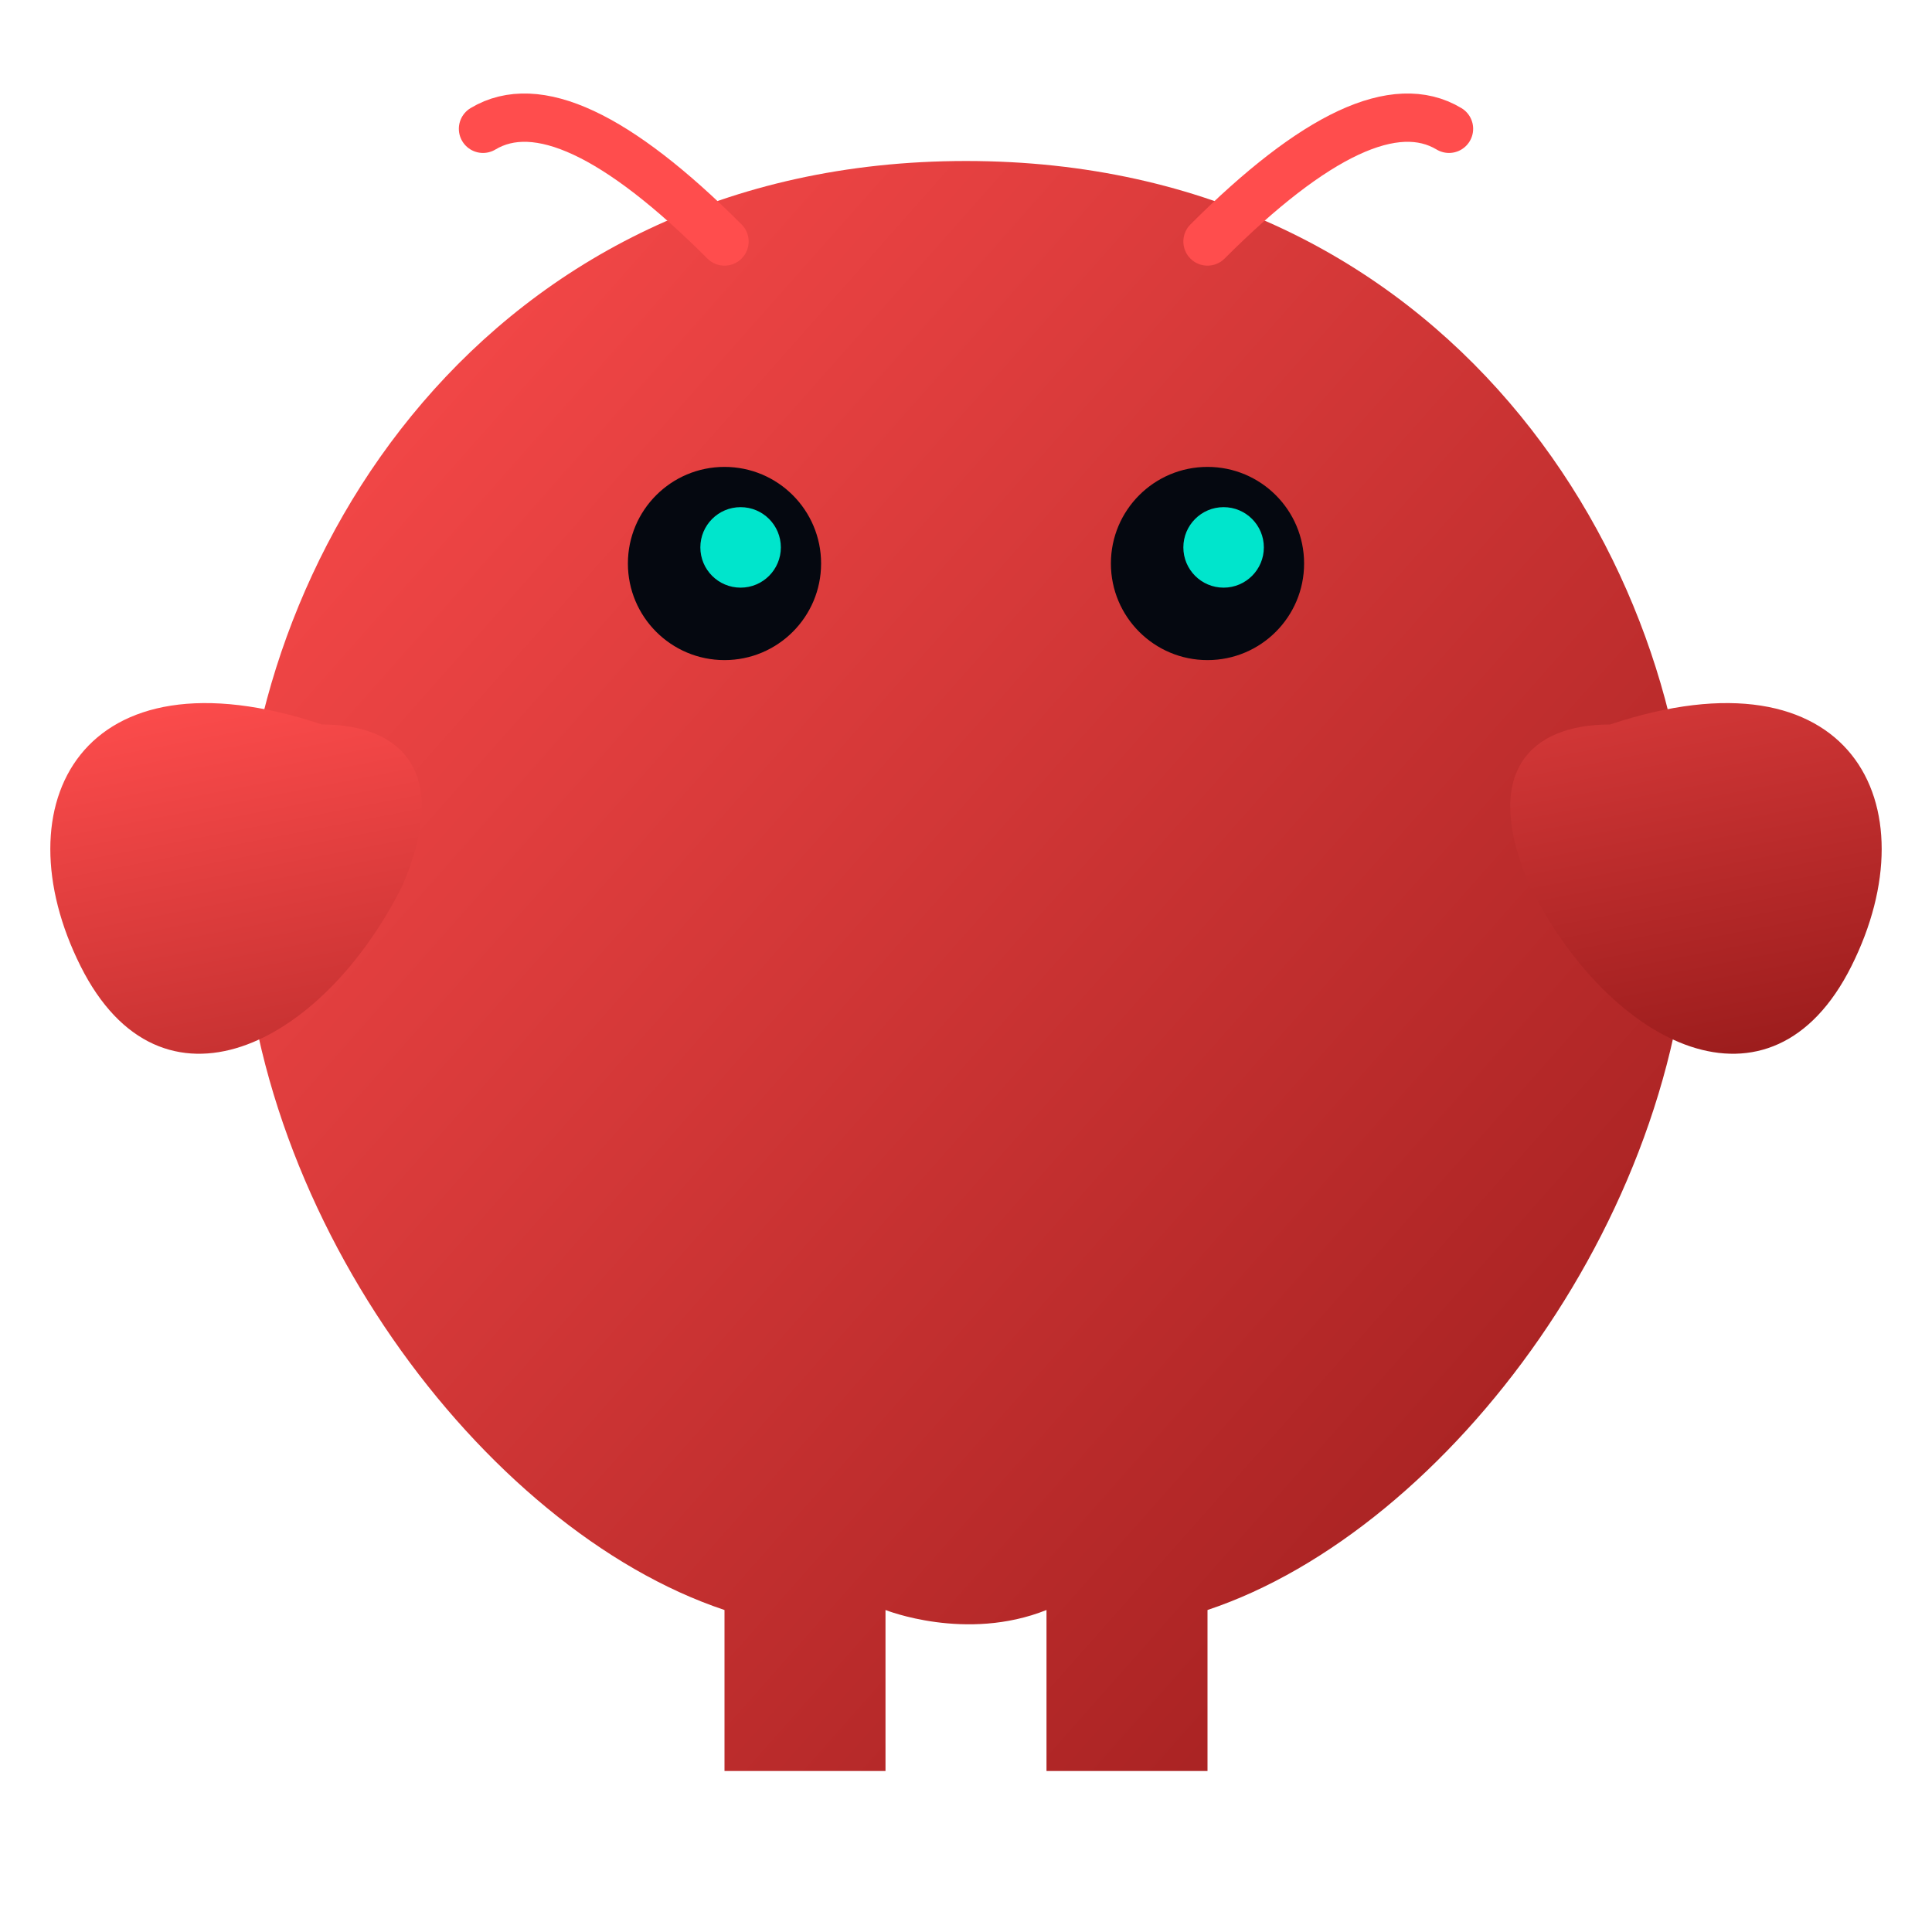
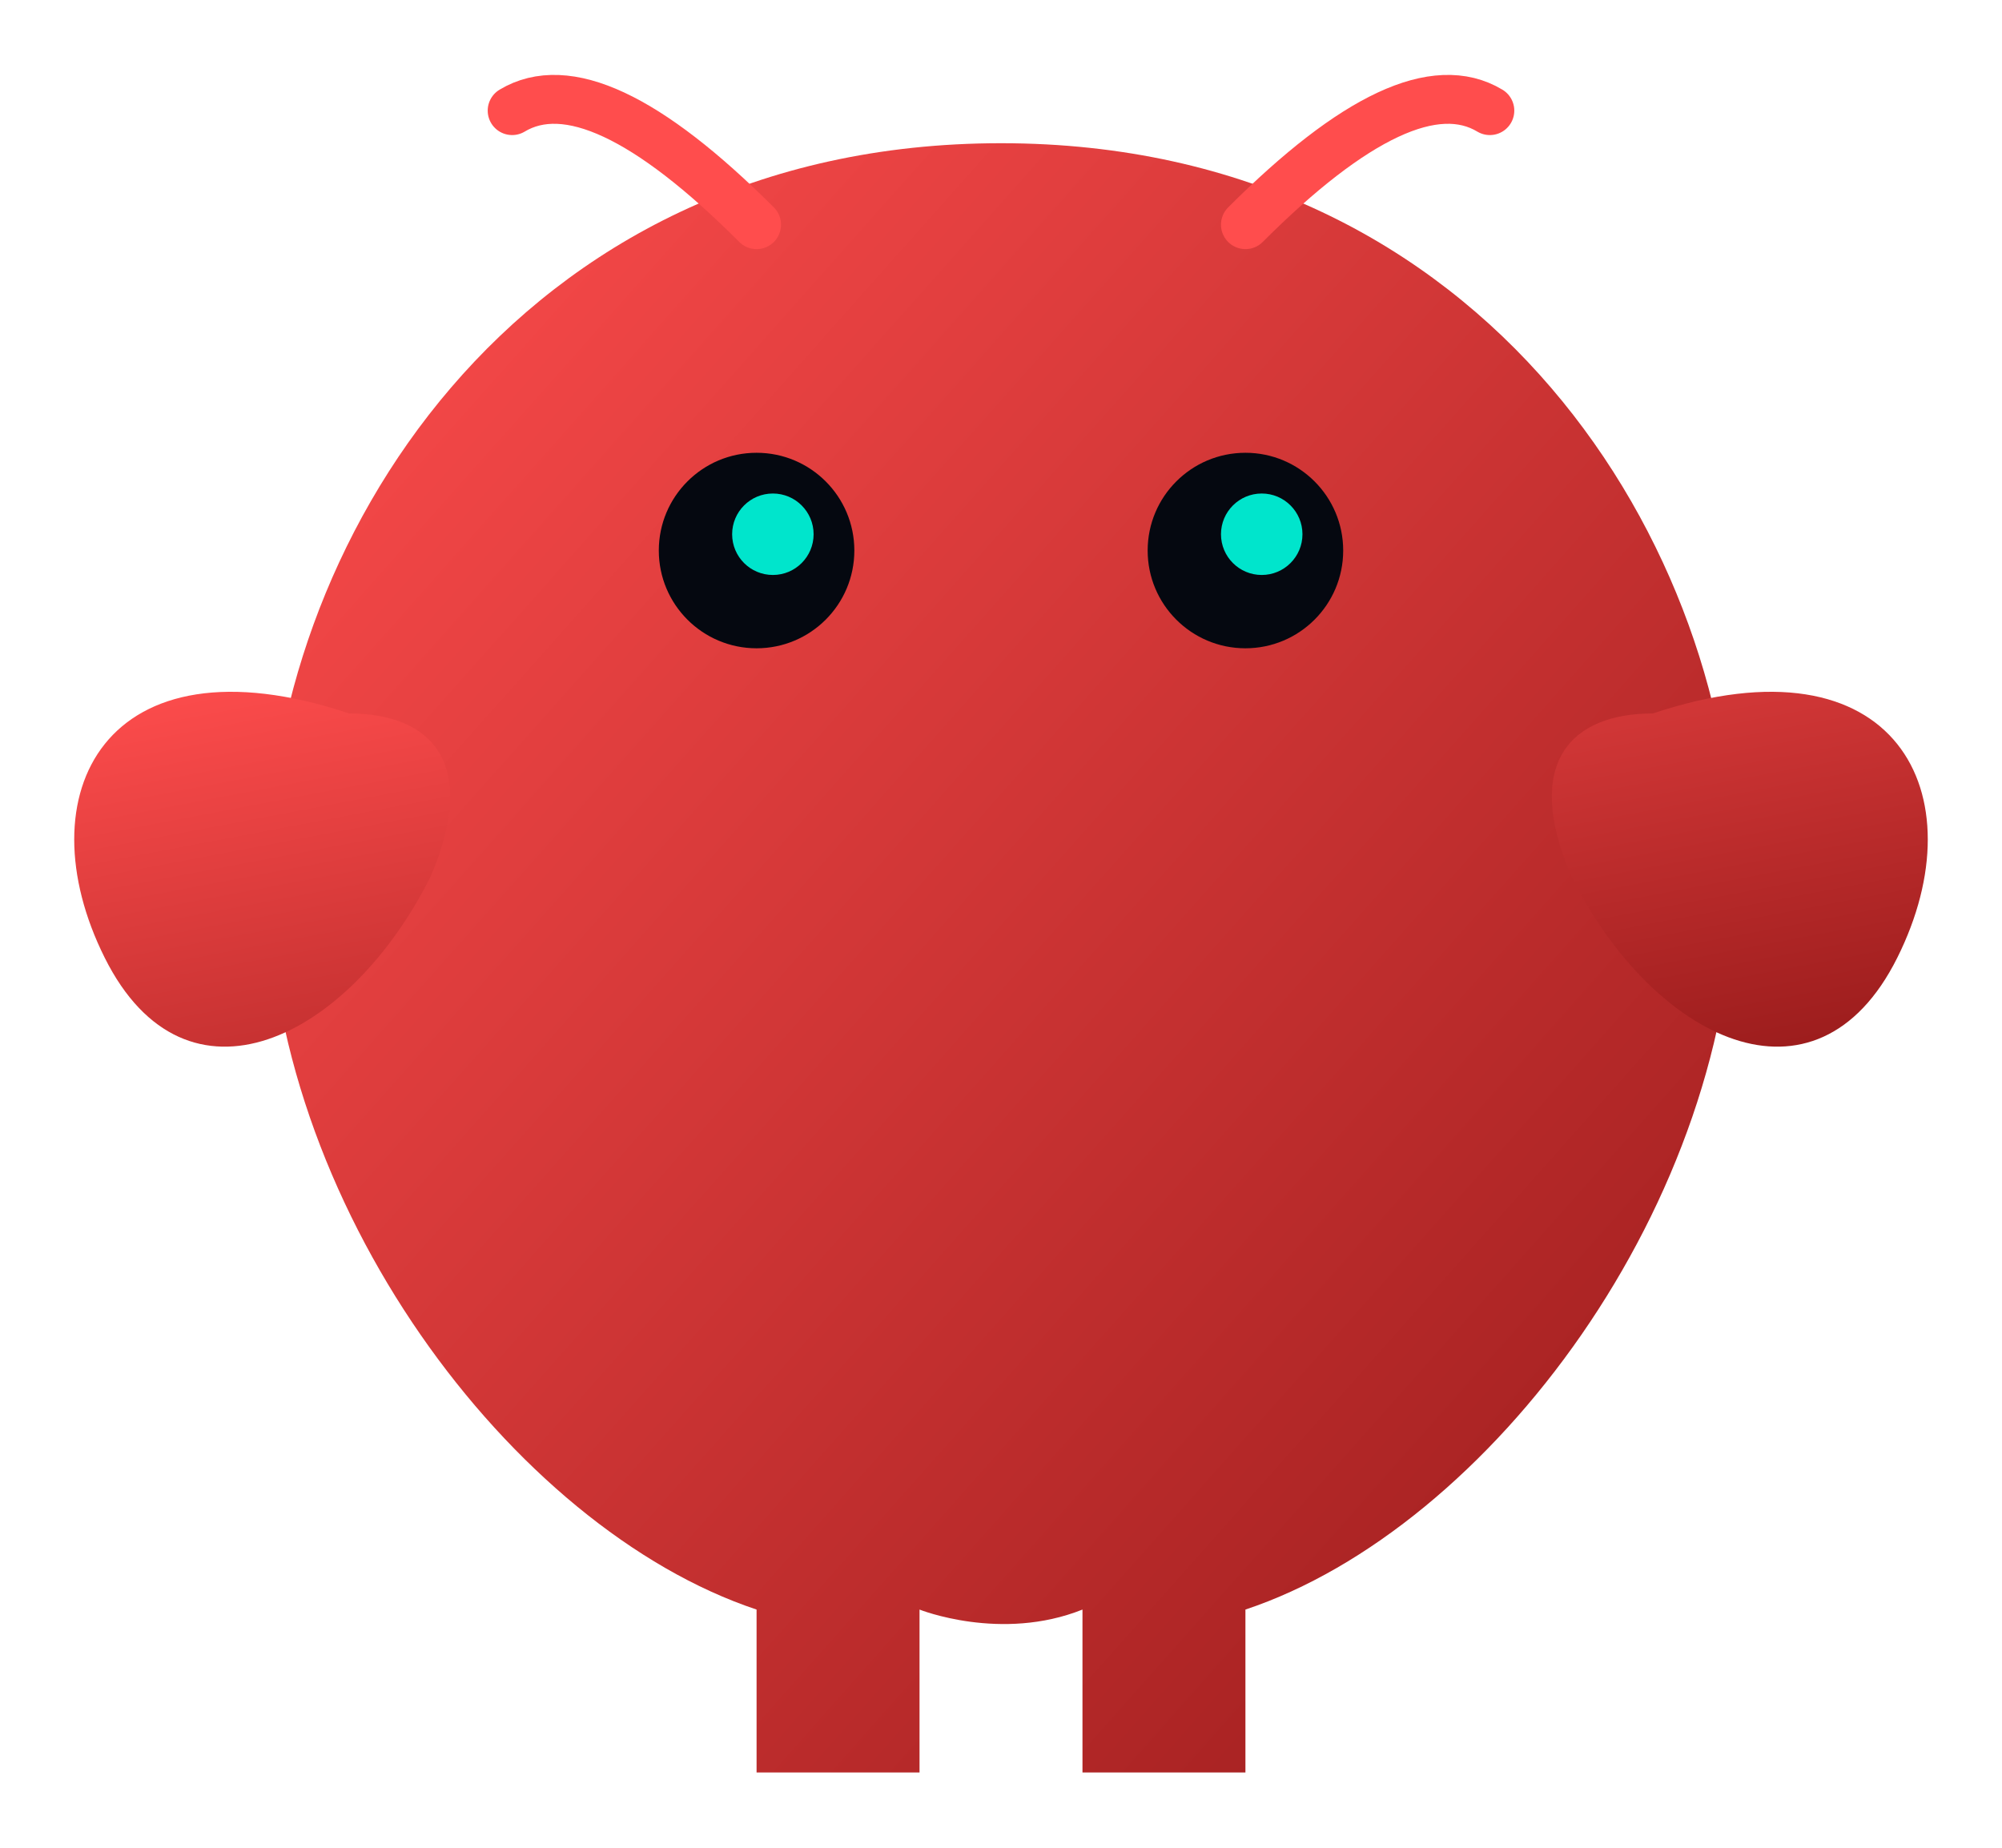
- <svg xmlns="http://www.w3.org/2000/svg" viewBox="0 0 120 120" fill="none">
+ <svg xmlns="http://www.w3.org/2000/svg" viewBox="-1.43 1.21 122.86 113.38" fill="none">
  <defs>
    <linearGradient id="openclaw-gradient" x1="0%" y1="0%" x2="100%" y2="100%">
      <stop offset="0%" stop-color="#ff4d4d" />
      <stop offset="100%" stop-color="#991b1b" />
    </linearGradient>
  </defs>
  <path d="M60 10C30 10 15 35 15 55s15 40 30 45v10h10v-10c0 0 5 2 10 0v10h10v-10c15-5 30-25 30-45S90 10 60 10Z" fill="url(#openclaw-gradient)" />
  <path d="M20 45C5 40 0 50 5 60s15 5 20-5c3-7 0-10-5-10ZM100 45c15-5 20 5 15 15s-15 5-20-5c-3-7 0-10 5-10Z" fill="url(#openclaw-gradient)" />
  <path d="M45 15Q35 5 30 8M75 15Q85 5 90 8" stroke="#ff4d4d" stroke-width="3" stroke-linecap="round" />
  <circle cx="45" cy="35" r="6" fill="#050810" />
  <circle cx="75" cy="35" r="6" fill="#050810" />
  <circle cx="46" cy="34" r="2.5" fill="#00e5cc" />
  <circle cx="76" cy="34" r="2.5" fill="#00e5cc" />
</svg>
